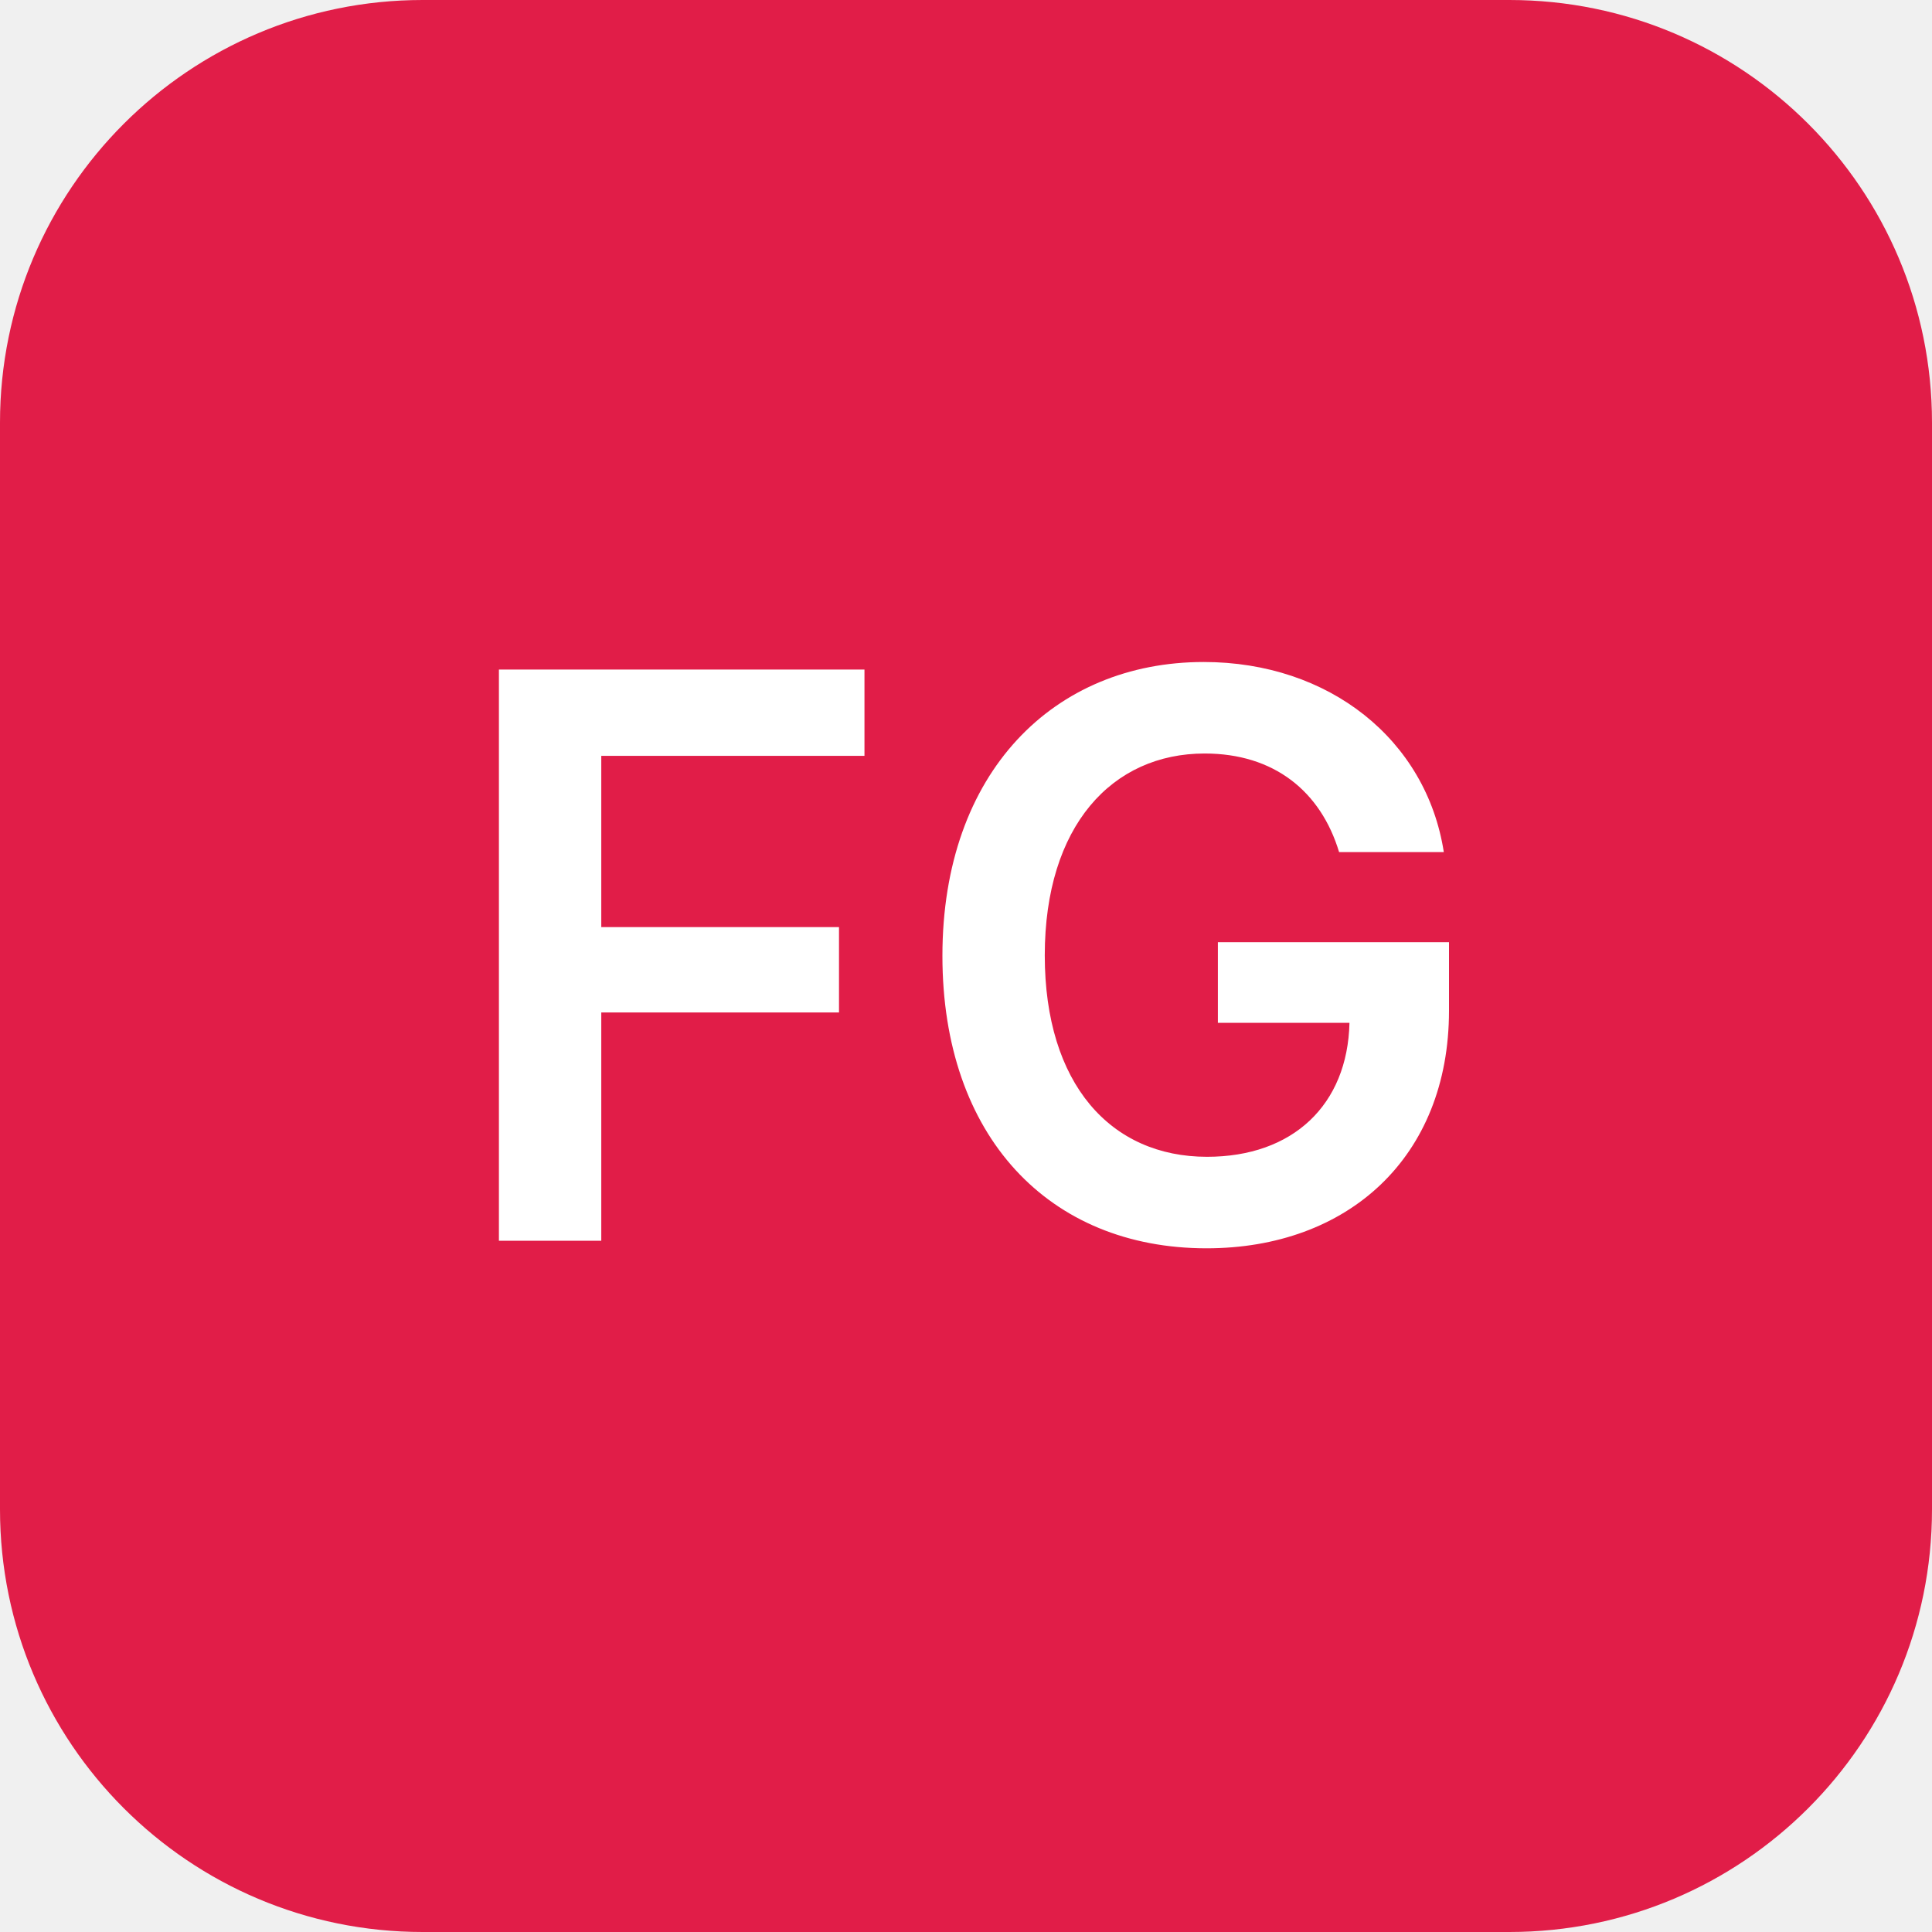
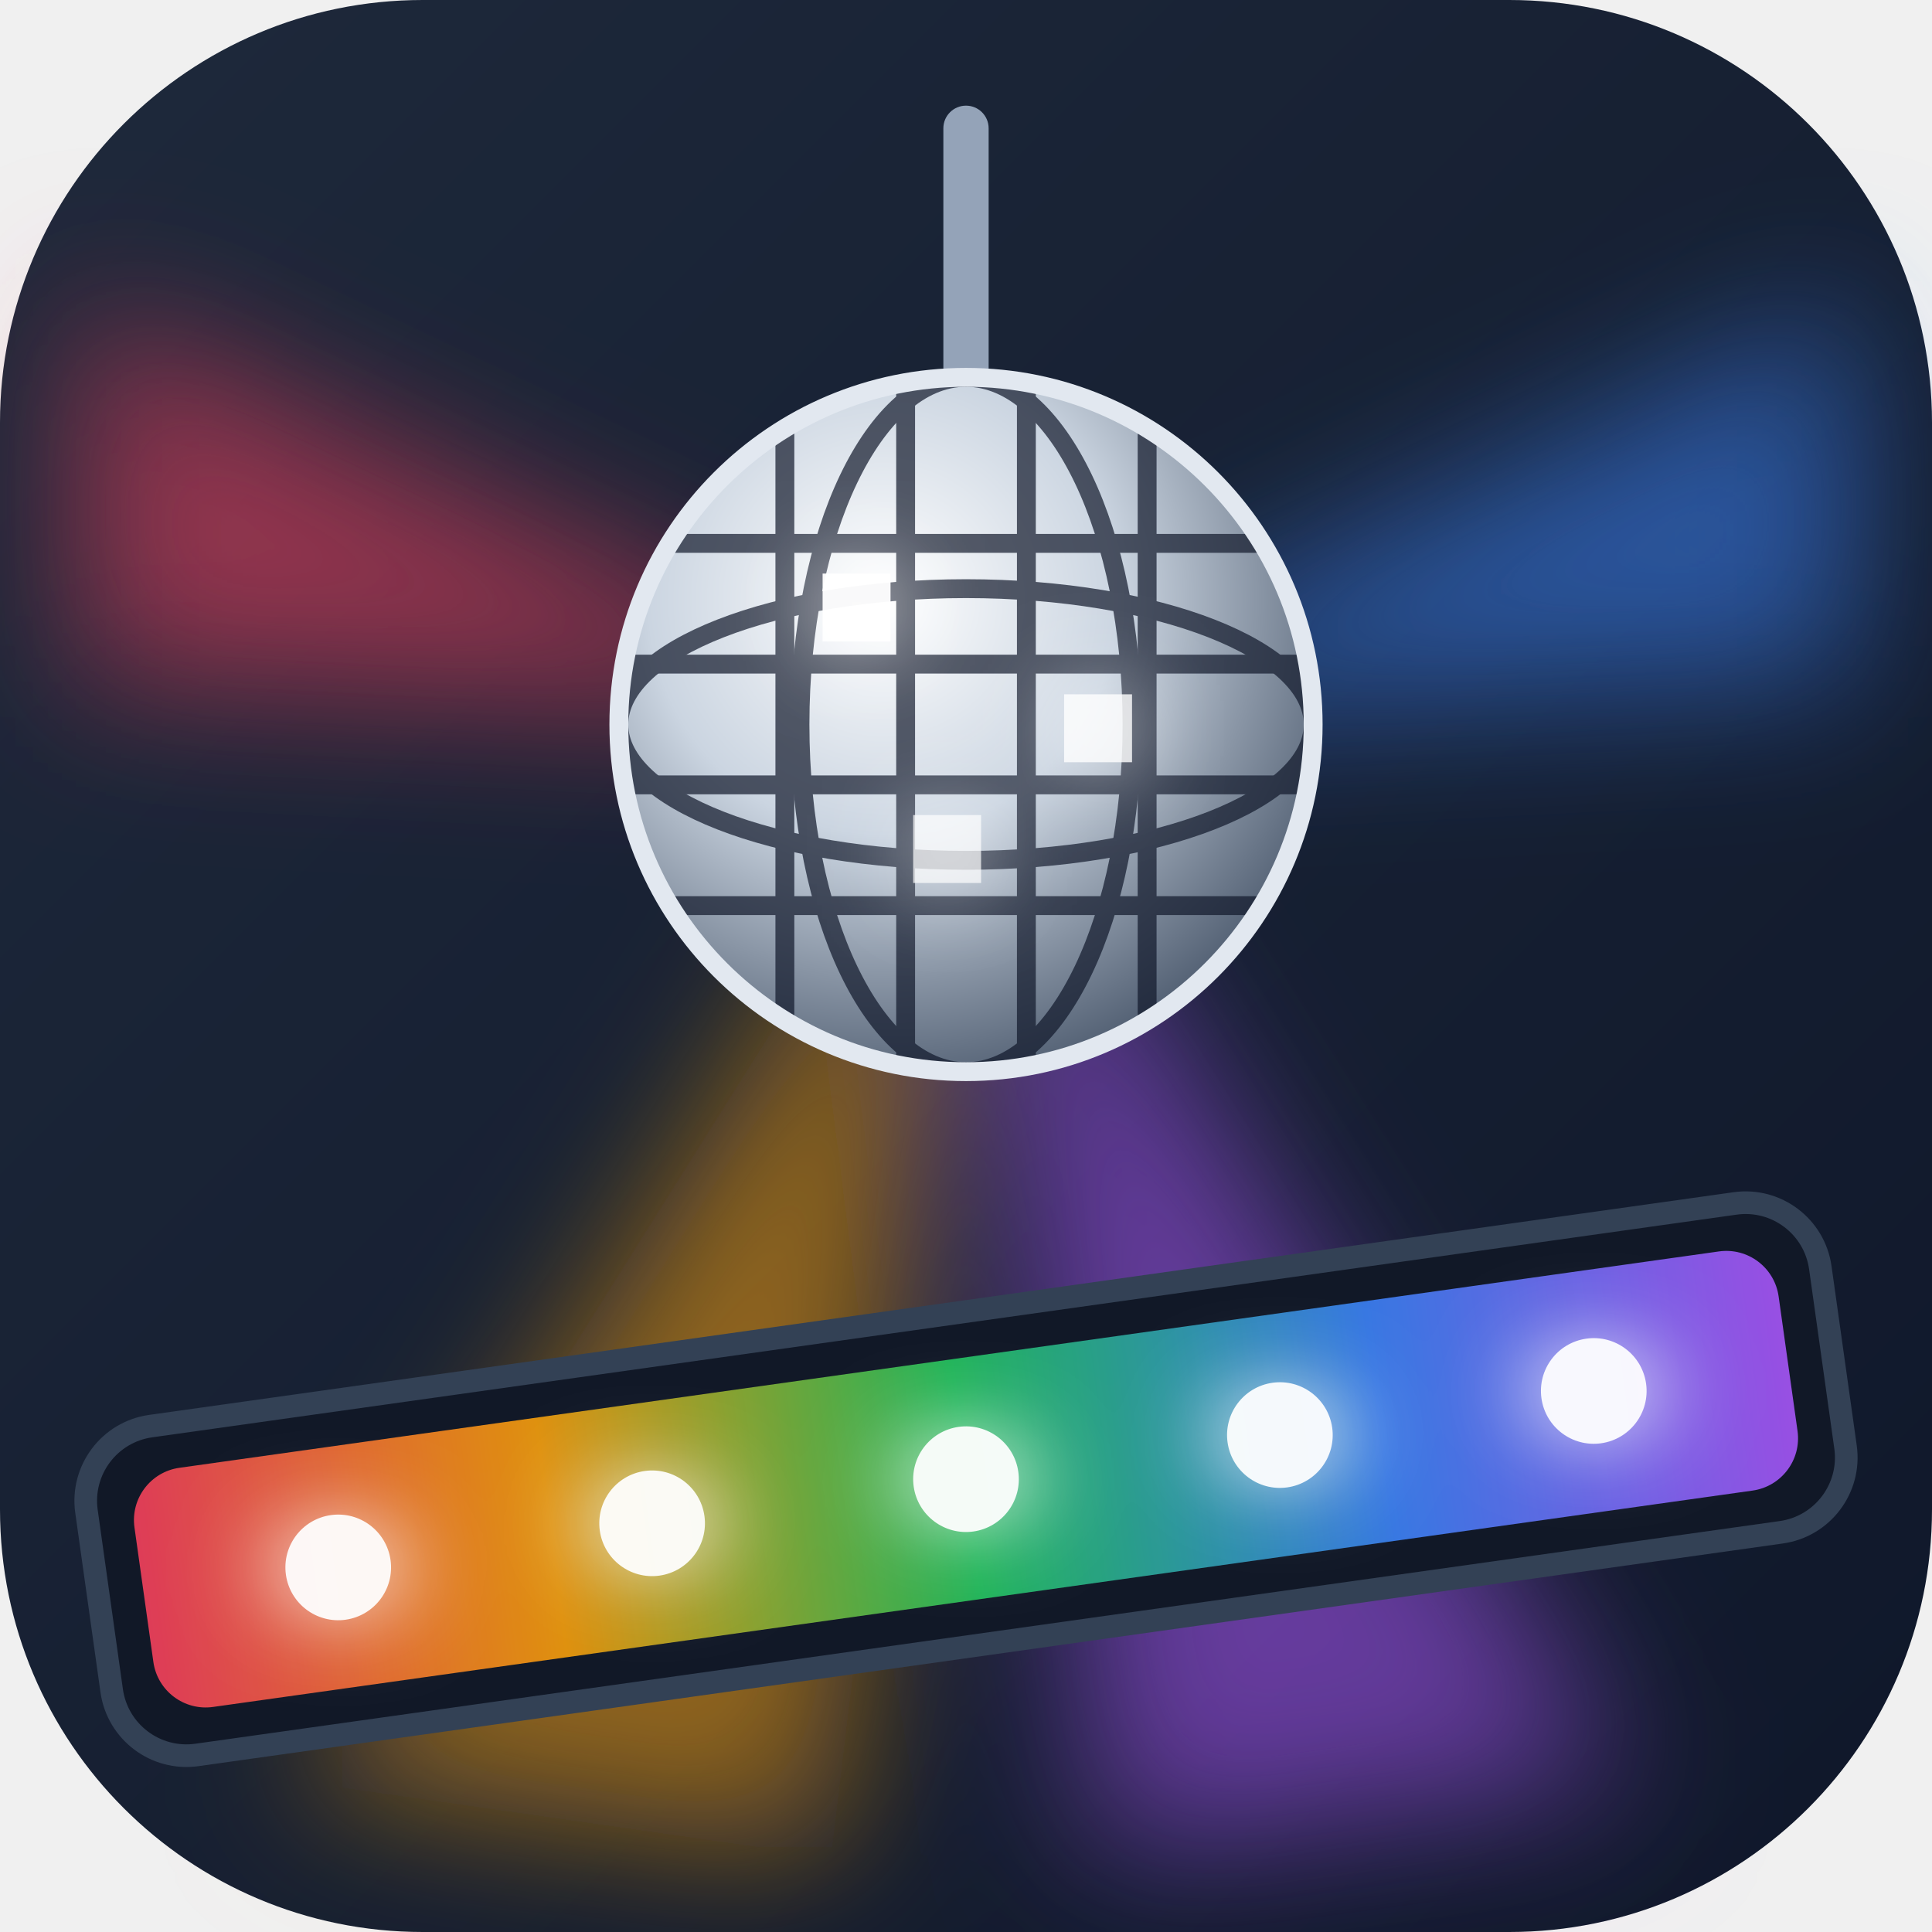
- <svg xmlns="http://www.w3.org/2000/svg" viewBox="0 0 64 64">
-   <rect width="64" height="64" rx="14" fill="#e11d48" />
-   <text x="32" y="32" dy="0.35em" text-anchor="middle" font-family="ui-sans-serif, system-ui, -apple-system, sans-serif" font-size="26" font-weight="600" fill="#ffffff">FG</text>
+ <svg xmlns="http://www.w3.org/2000/svg" viewBox="0 0 256 256" width="256" height="256">
+   <defs>
+     <linearGradient id="bg" x1="0" y1="0" x2="1" y2="1">
+       <stop offset="0" stop-color="#1e293b" />
+       <stop offset="1" stop-color="#0f172a" />
+     </linearGradient>
+     <linearGradient id="strip" x1="0" y1="0" x2="1" y2="0">
+       <stop offset="0" stop-color="#f43f5e" />
+       <stop offset="0.25" stop-color="#f59e0b" />
+       <stop offset="0.5" stop-color="#22c55e" />
+       <stop offset="0.75" stop-color="#3b82f6" />
+       <stop offset="1" stop-color="#a855f7" />
+     </linearGradient>
+     <radialGradient id="ball" cx="0.38" cy="0.32" r="0.75">
+       <stop offset="0" stop-color="#ffffff" />
+       <stop offset="0.45" stop-color="#cbd5e1" />
+       <stop offset="1" stop-color="#475569" />
+     </radialGradient>
+     <filter id="glow" x="-30%" y="-30%" width="160%" height="160%">
+       <feGaussianBlur stdDeviation="6" result="b" />
+       <feMerge>
+         <feMergeNode in="b" />
+         <feMergeNode in="SourceGraphic" />
+       </feMerge>
+     </filter>
+     <filter id="softglow" x="-50%" y="-50%" width="200%" height="200%">
+       <feGaussianBlur stdDeviation="10" />
+     </filter>
+     <clipPath id="ballclip">
+       <circle cx="128" cy="96" r="46" />
+     </clipPath>
+   </defs>
+   <rect width="256" height="256" rx="56" fill="url(#bg)" />
+   <g opacity="0.55" filter="url(#softglow)">
+     <polygon points="128,96 10,40 10,90" fill="#f43f5e" />
+     <polygon points="128,96 40,236 110,246" fill="#f59e0b" />
+     <polygon points="128,96 246,40 246,90" fill="#3b82f6" />
+     <polygon points="128,96 216,236 146,246" fill="#a855f7" />
+   </g>
+   <rect x="125" y="14" width="6" height="40" rx="3" fill="#94a3b8" />
+   <circle cx="128" cy="96" r="46" fill="url(#ball)" />
+   <g clip-path="url(#ballclip)" stroke="#0f172a" stroke-width="2.5" fill="none" opacity="0.7">
+     <line x1="82" y1="72" x2="174" y2="72" />
+     <line x1="82" y1="88" x2="174" y2="88" />
+     <line x1="82" y1="104" x2="174" y2="104" />
+     <line x1="82" y1="120" x2="174" y2="120" />
+     <line x1="104" y1="50" x2="104" y2="142" />
+     <line x1="120" y1="50" x2="120" y2="142" />
+     <line x1="136" y1="50" x2="136" y2="142" />
+     <line x1="152" y1="50" x2="152" y2="142" />
+     <ellipse cx="128" cy="96" rx="22" ry="46" />
+     <ellipse cx="128" cy="96" rx="46" ry="18" />
+   </g>
+   <g fill="#ffffff" filter="url(#glow)">
+     <rect x="109" y="76" width="9" height="9" opacity="0.95" />
+     <rect x="141" y="92" width="9" height="9" opacity="0.8" />
+     <rect x="121" y="108" width="9" height="9" opacity="0.7" />
+   </g>
+   <circle cx="128" cy="96" r="46" fill="none" stroke="#e2e8f0" stroke-width="2.5" />
+   <g transform="rotate(-8 128 196)">
+     <rect x="12" y="174" width="232" height="44" rx="10" fill="#111827" stroke="#334155" stroke-width="3" />
+     <rect x="18" y="180" width="220" height="32" rx="7" fill="url(#strip)" opacity="0.9" />
+     <g fill="#ffffff" opacity="0.95" filter="url(#glow)">
+       <circle cx="44" cy="196" r="7" />
+       <circle cx="86" cy="196" r="7" />
+       <circle cx="128" cy="196" r="7" />
+       <circle cx="170" cy="196" r="7" />
+       <circle cx="212" cy="196" r="7" />
+     </g>
+   </g>
</svg>
